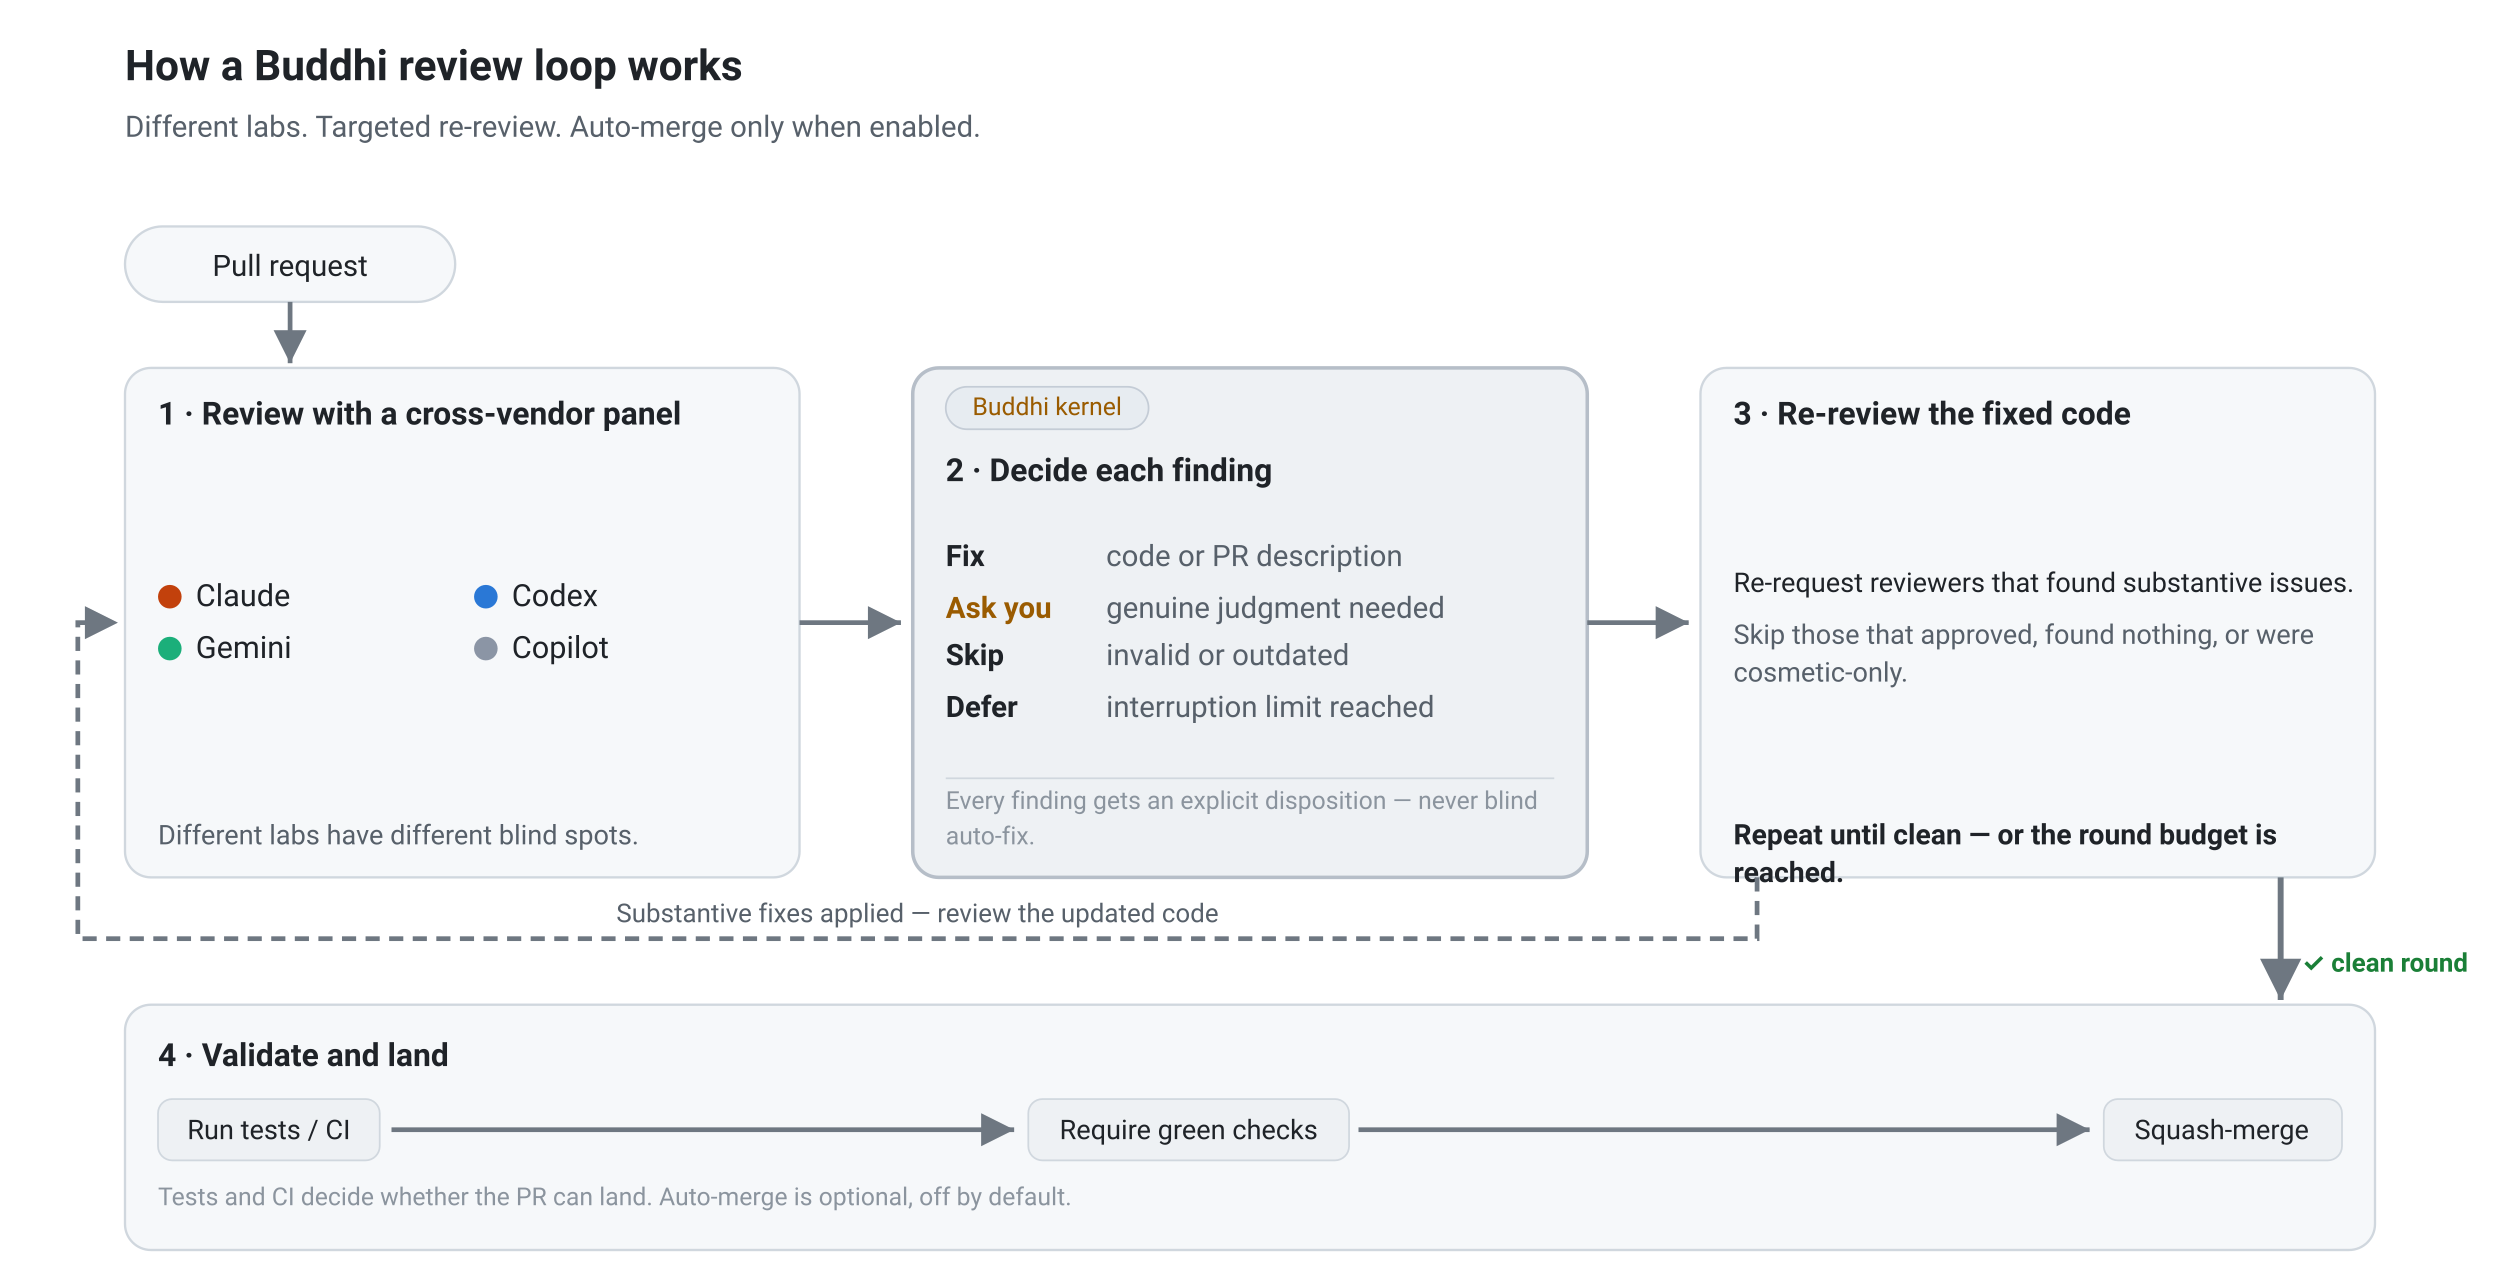
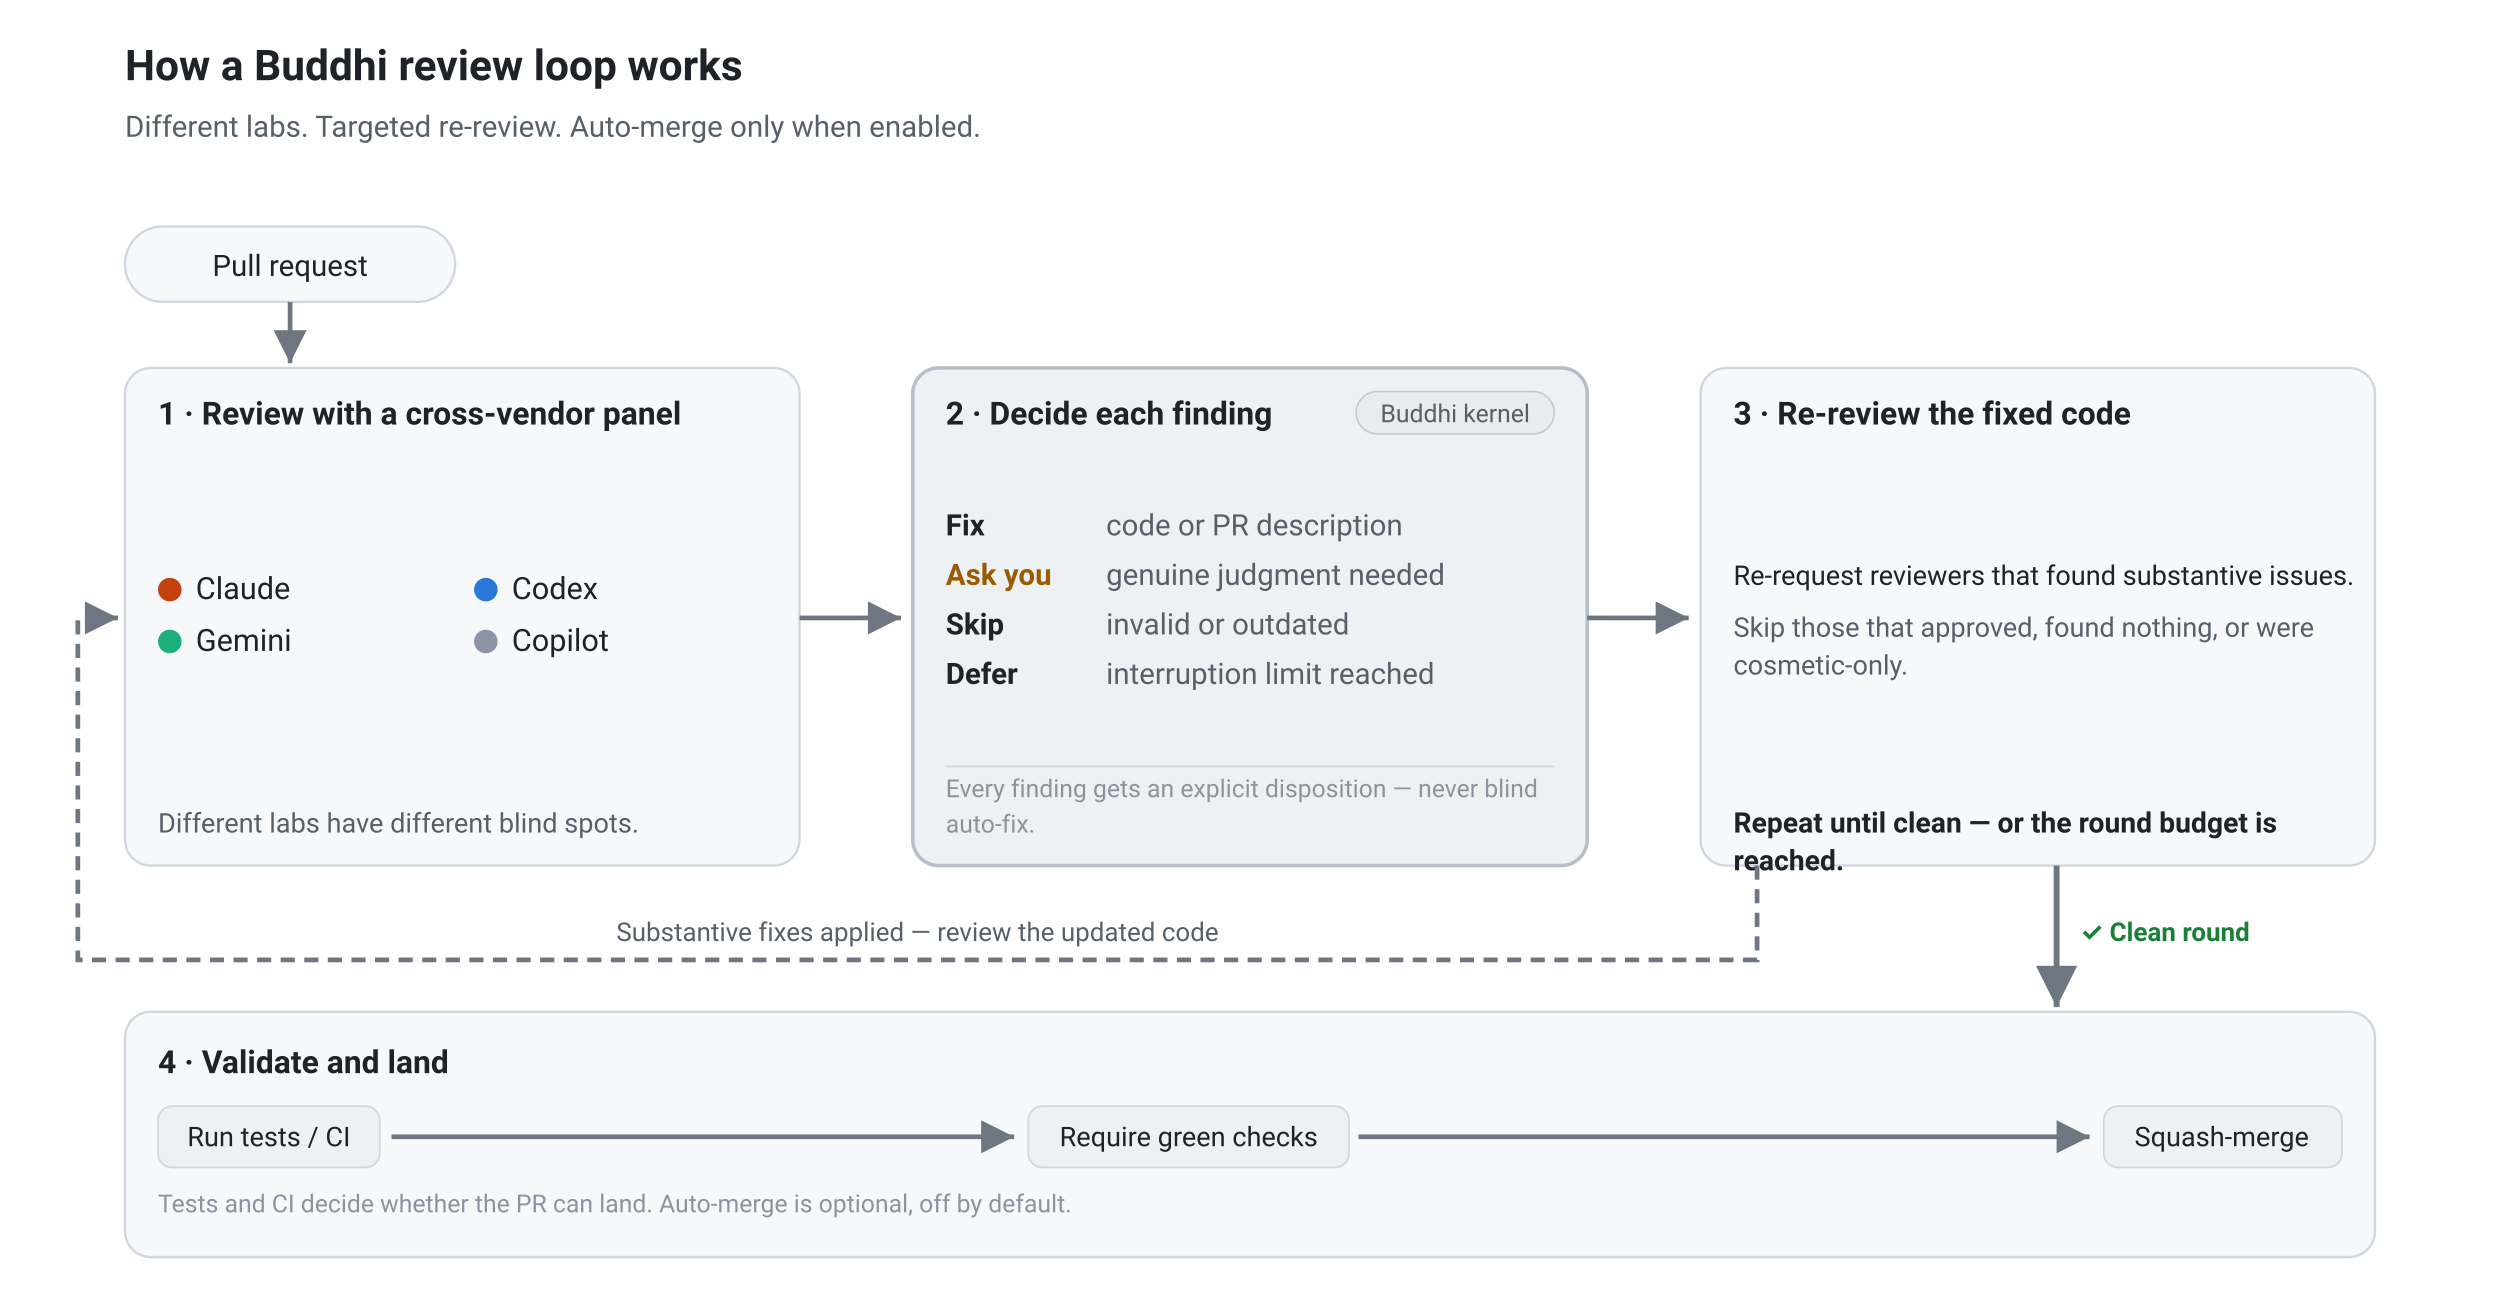
- <svg xmlns="http://www.w3.org/2000/svg" viewBox="0 0 1060 544" font-family="-apple-system,Segoe UI,Roboto,Helvetica,Arial,sans-serif">
+ <svg xmlns="http://www.w3.org/2000/svg" viewBox="0 0 1060 547" font-family="-apple-system,Segoe UI,Roboto,Helvetica,Arial,sans-serif">
  <defs>
    <marker id="ar" markerWidth="11" markerHeight="11" refX="7" refY="3.5" orient="auto">
      <path d="M0,0 L7,3.5 L0,7 Z" fill="#6e7781" />
    </marker>
    <marker id="arL" markerWidth="11" markerHeight="11" refX="7" refY="3.5" orient="auto">
      <path d="M0,0 L7,3.5 L0,7 Z" fill="#6e7781" />
    </marker>
  </defs>
  <text x="53" y="34" font-size="18" font-weight="700" fill="#1f2328">How a Buddhi review loop works</text>
  <text x="53" y="58" font-size="12.5" fill="#57606a">Different labs. Targeted re-review. Auto-merge only when enabled.</text>
  <rect x="53" y="96" width="140" height="32" rx="16" fill="#f6f8fa" stroke="#d0d7de" stroke-width="1" />
  <text x="123" y="117" text-anchor="middle" font-size="12.5" fill="#1f2328">Pull request</text>
  <path d="M123,128 L123,154" fill="none" stroke="#6e7781" stroke-width="2" marker-end="url(#ar)" />
-   <rect x="53" y="156" width="286" height="216" rx="11" fill="#f6f8fa" stroke="#d0d7de" stroke-width="1" />
+   <rect x="53" y="156" width="286" height="211" rx="11" fill="#f6f8fa" stroke="#d0d7de" stroke-width="1" />
  <text x="67" y="180" font-size="13.5" font-weight="700" fill="#1f2328">1 · Review with a cross-vendor panel</text>
-   <circle cx="72" cy="253" r="5" fill="#C2410C" />
-   <text x="83" y="257" font-size="13" fill="#1f2328">Claude</text>
-   <circle cx="206" cy="253" r="5" fill="#2A78D6" />
-   <text x="217" y="257" font-size="13" fill="#1f2328">Codex</text>
-   <circle cx="72" cy="275" r="5" fill="#1BAF7A" />
-   <text x="83" y="279" font-size="13" fill="#1f2328">Gemini</text>
-   <circle cx="206" cy="275" r="5" fill="#8B95A5" />
-   <text x="217" y="279" font-size="13" fill="#1f2328">Copilot</text>
-   <text x="67" y="358" font-size="11.5" fill="#57606a">Different labs have different blind spots.</text>
-   <rect x="387" y="156" width="286" height="216" rx="11" fill="#eef1f4" stroke="#b6bec8" stroke-width="1.5" />
-   <rect x="401" y="164" width="86" height="18" rx="9" fill="#e7ecf1" stroke="#c4ccd6" stroke-width="0.75" />
-   <text x="444" y="176" font-size="10.5" text-anchor="middle" fill="#9a5b00">Buddhi kernel</text>
-   <text x="401" y="204" font-size="13.5" font-weight="700" fill="#1f2328">2 · Decide each finding</text>
-   <text x="401" y="240" font-size="12.5" font-weight="700" fill="#1f2328">Fix</text>
-   <text x="469" y="240" font-size="12.5" fill="#57606a">code or PR description</text>
-   <text x="401" y="262" font-size="12.5" font-weight="700" fill="#9a5b00">Ask you</text>
-   <text x="469" y="262" font-size="12.5" fill="#57606a">genuine judgment needed</text>
-   <text x="401" y="282" font-size="12.5" font-weight="700" fill="#1f2328">Skip</text>
-   <text x="469" y="282" font-size="12.5" fill="#57606a">invalid or outdated</text>
-   <text x="401" y="304" font-size="12.5" font-weight="700" fill="#1f2328">Defer</text>
-   <text x="469" y="304" font-size="12.5" fill="#57606a">interruption limit reached</text>
-   <line x1="401" y1="330" x2="659" y2="330" stroke="#d0d7de" stroke-width="0.75" />
-   <text x="401" y="343" font-size="10.5" fill="#8b949e">Every finding gets an explicit disposition — never blind</text>
-   <text x="401" y="358" font-size="10.5" fill="#8b949e">auto-fix.</text>
-   <rect x="721" y="156" width="286" height="216" rx="11" fill="#f6f8fa" stroke="#d0d7de" stroke-width="1" />
+   <circle cx="72" cy="250" r="5" fill="#C2410C" />
+   <text x="83" y="254" font-size="13" fill="#1f2328">Claude</text>
+   <circle cx="206" cy="250" r="5" fill="#2A78D6" />
+   <text x="217" y="254" font-size="13" fill="#1f2328">Codex</text>
+   <circle cx="72" cy="272" r="5" fill="#1BAF7A" />
+   <text x="83" y="276" font-size="13" fill="#1f2328">Gemini</text>
+   <circle cx="206" cy="272" r="5" fill="#8B95A5" />
+   <text x="217" y="276" font-size="13" fill="#1f2328">Copilot</text>
+   <text x="67" y="353" font-size="11.5" fill="#57606a">Different labs have different blind spots.</text>
+   <rect x="387" y="156" width="286" height="211" rx="11" fill="#eef1f4" stroke="#b6bec8" stroke-width="1.5" />
+   <text x="401" y="180" font-size="13.5" font-weight="700" fill="#1f2328">2 · Decide each finding</text>
+   <rect x="575" y="166" width="84" height="18" rx="9" fill="#e7ecf1" stroke="#c4ccd6" stroke-width="0.75" />
+   <text x="617" y="179" font-size="10.5" text-anchor="middle" fill="#57606a">Buddhi kernel</text>
+   <text x="401" y="227" font-size="12.5" font-weight="700" fill="#1f2328">Fix</text>
+   <text x="469" y="227" font-size="12.5" fill="#57606a">code or PR description</text>
+   <text x="401" y="248" font-size="12.5" font-weight="700" fill="#9a5b00">Ask you</text>
+   <text x="469" y="248" font-size="12.5" fill="#57606a">genuine judgment needed</text>
+   <text x="401" y="269" font-size="12.5" font-weight="700" fill="#1f2328">Skip</text>
+   <text x="469" y="269" font-size="12.5" fill="#57606a">invalid or outdated</text>
+   <text x="401" y="290" font-size="12.5" font-weight="700" fill="#1f2328">Defer</text>
+   <text x="469" y="290" font-size="12.5" fill="#57606a">interruption limit reached</text>
+   <line x1="401" y1="325" x2="659" y2="325" stroke="#d0d7de" stroke-width="0.75" />
+   <text x="401" y="338" font-size="10.5" fill="#8b949e">Every finding gets an explicit disposition — never blind</text>
+   <text x="401" y="353" font-size="10.5" fill="#8b949e">auto-fix.</text>
+   <rect x="721" y="156" width="286" height="211" rx="11" fill="#f6f8fa" stroke="#d0d7de" stroke-width="1" />
  <text x="735" y="180" font-size="13.5" font-weight="700" fill="#1f2328">3 · Re-review the fixed code</text>
-   <text x="735" y="251" font-size="11.5" fill="#1f2328">Re-request reviewers that found substantive issues.</text>
-   <text x="735" y="273" font-size="11.5" fill="#57606a">Skip those that approved, found nothing, or were</text>
-   <text x="735" y="289" font-size="11.5" fill="#57606a">cosmetic-only.</text>
-   <text x="735" y="358" font-size="12" font-weight="700" fill="#1f2328">Repeat until clean — or the round budget is</text>
-   <text x="735" y="374" font-size="12" font-weight="700" fill="#1f2328">reached.</text>
-   <path d="M339,264 L382,264" fill="none" stroke="#6e7781" stroke-width="2" marker-end="url(#ar)" />
-   <path d="M673,264 L716,264" fill="none" stroke="#6e7781" stroke-width="2" marker-end="url(#ar)" />
-   <path d="M745,372 L745,398 L33,398 L33,264 L50,264" fill="none" stroke="#6e7781" stroke-width="2" stroke-dasharray="6 4" marker-end="url(#ar)" />
-   <text x="389" y="391" font-size="11" text-anchor="middle" fill="#57606a">Substantive fixes applied — review the updated code</text>
-   <path d="M967,372 L967,424" fill="none" stroke="#6e7781" stroke-width="2.5" marker-end="url(#ar)" />
-   <text x="976" y="412" font-size="11" font-weight="700" fill="#1a7f37">✓ clean round</text>
-   <rect x="53" y="426" width="954" height="104" rx="11" fill="#f6f8fa" stroke="#d0d7de" stroke-width="1" />
-   <text x="67" y="452" font-size="13.5" font-weight="700" fill="#1f2328">4 · Validate and land</text>
-   <rect x="67" y="466" width="94" height="26" rx="6" fill="#eef1f4" stroke="#d0d7de" stroke-width="0.75" />
-   <text x="114" y="483" font-size="11.5" text-anchor="middle" fill="#1f2328">Run tests / CI</text>
-   <rect x="436" y="466" width="136" height="26" rx="6" fill="#eef1f4" stroke="#d0d7de" stroke-width="0.75" />
-   <text x="504" y="483" font-size="11.5" text-anchor="middle" fill="#1f2328">Require green checks</text>
-   <rect x="892" y="466" width="101" height="26" rx="6" fill="#eef1f4" stroke="#d0d7de" stroke-width="0.75" />
-   <text x="942" y="483" font-size="11.5" text-anchor="middle" fill="#1f2328">Squash-merge</text>
-   <path d="M166,479 L430,479" fill="none" stroke="#6e7781" stroke-width="2" marker-end="url(#ar)" />
-   <path d="M576,479 L886,479" fill="none" stroke="#6e7781" stroke-width="2" marker-end="url(#ar)" />
-   <text x="67" y="511" font-size="10.5" fill="#8b949e">Tests and CI decide whether the PR can land. Auto-merge is optional, off by default.</text>
+   <text x="735" y="248" font-size="11.5" fill="#1f2328">Re-request reviewers that found substantive issues.</text>
+   <text x="735" y="270" font-size="11.5" fill="#57606a">Skip those that approved, found nothing, or were</text>
+   <text x="735" y="286" font-size="11.5" fill="#57606a">cosmetic-only.</text>
+   <text x="735" y="353" font-size="12" font-weight="700" fill="#1f2328">Repeat until clean — or the round budget is</text>
+   <text x="735" y="369" font-size="12" font-weight="700" fill="#1f2328">reached.</text>
+   <path d="M339,262 L382,262" fill="none" stroke="#6e7781" stroke-width="2" marker-end="url(#ar)" />
+   <path d="M673,262 L716,262" fill="none" stroke="#6e7781" stroke-width="2" marker-end="url(#ar)" />
+   <path d="M745,367 L745,407 L33,407 L33,262 L50,262" fill="none" stroke="#6e7781" stroke-width="2" stroke-dasharray="6 4" marker-end="url(#ar)" />
+   <text x="389" y="399" font-size="11" text-anchor="middle" fill="#57606a">Substantive fixes applied — review the updated code</text>
+   <path d="M872,367 L872,427" fill="none" stroke="#6e7781" stroke-width="2.5" marker-end="url(#ar)" />
+   <text x="882" y="399" font-size="11" font-weight="700" fill="#1a7f37">✓ Clean round</text>
+   <rect x="53" y="429" width="954" height="104" rx="11" fill="#f6f8fa" stroke="#d0d7de" stroke-width="1" />
+   <text x="67" y="455" font-size="13.5" font-weight="700" fill="#1f2328">4 · Validate and land</text>
+   <rect x="67" y="469" width="94" height="26" rx="6" fill="#eef1f4" stroke="#d0d7de" stroke-width="0.75" />
+   <text x="114" y="486" font-size="11.5" text-anchor="middle" fill="#1f2328">Run tests / CI</text>
+   <rect x="436" y="469" width="136" height="26" rx="6" fill="#eef1f4" stroke="#d0d7de" stroke-width="0.75" />
+   <text x="504" y="486" font-size="11.5" text-anchor="middle" fill="#1f2328">Require green checks</text>
+   <rect x="892" y="469" width="101" height="26" rx="6" fill="#eef1f4" stroke="#d0d7de" stroke-width="0.75" />
+   <text x="942" y="486" font-size="11.5" text-anchor="middle" fill="#1f2328">Squash-merge</text>
+   <path d="M166,482 L430,482" fill="none" stroke="#6e7781" stroke-width="2" marker-end="url(#ar)" />
+   <path d="M576,482 L886,482" fill="none" stroke="#6e7781" stroke-width="2" marker-end="url(#ar)" />
+   <text x="67" y="514" font-size="10.5" fill="#8b949e">Tests and CI decide whether the PR can land. Auto-merge is optional, off by default.</text>
</svg>
